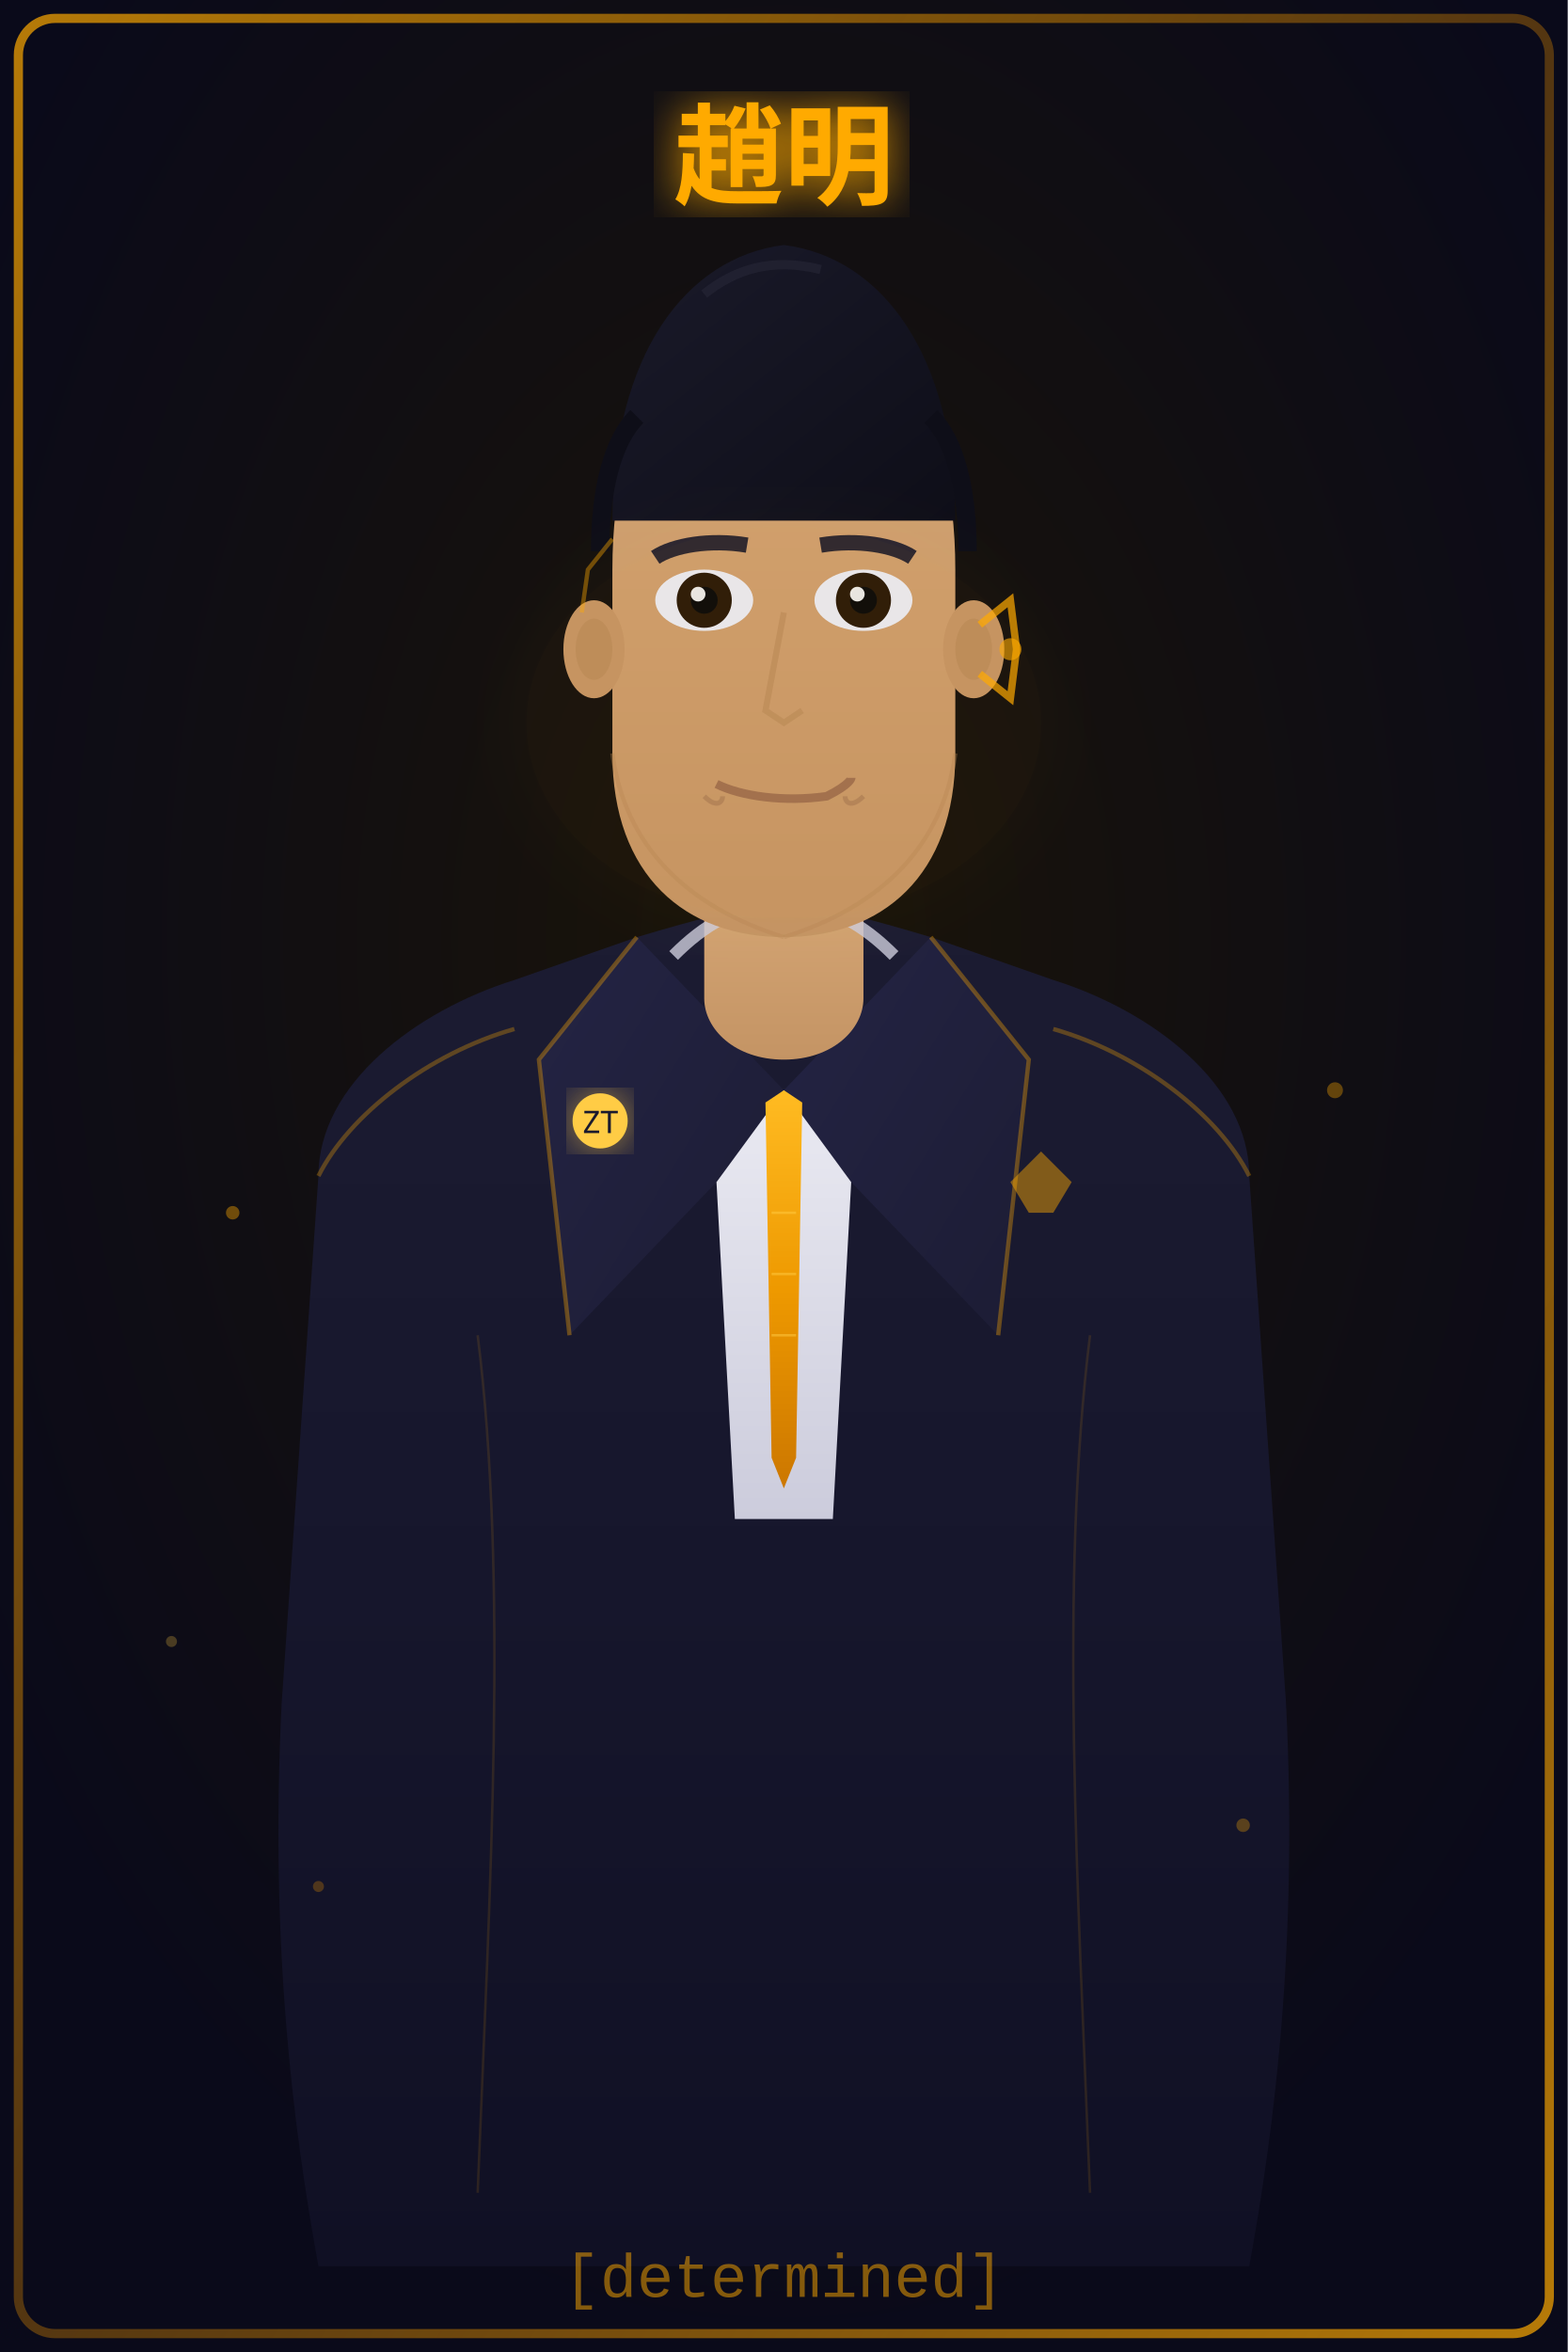
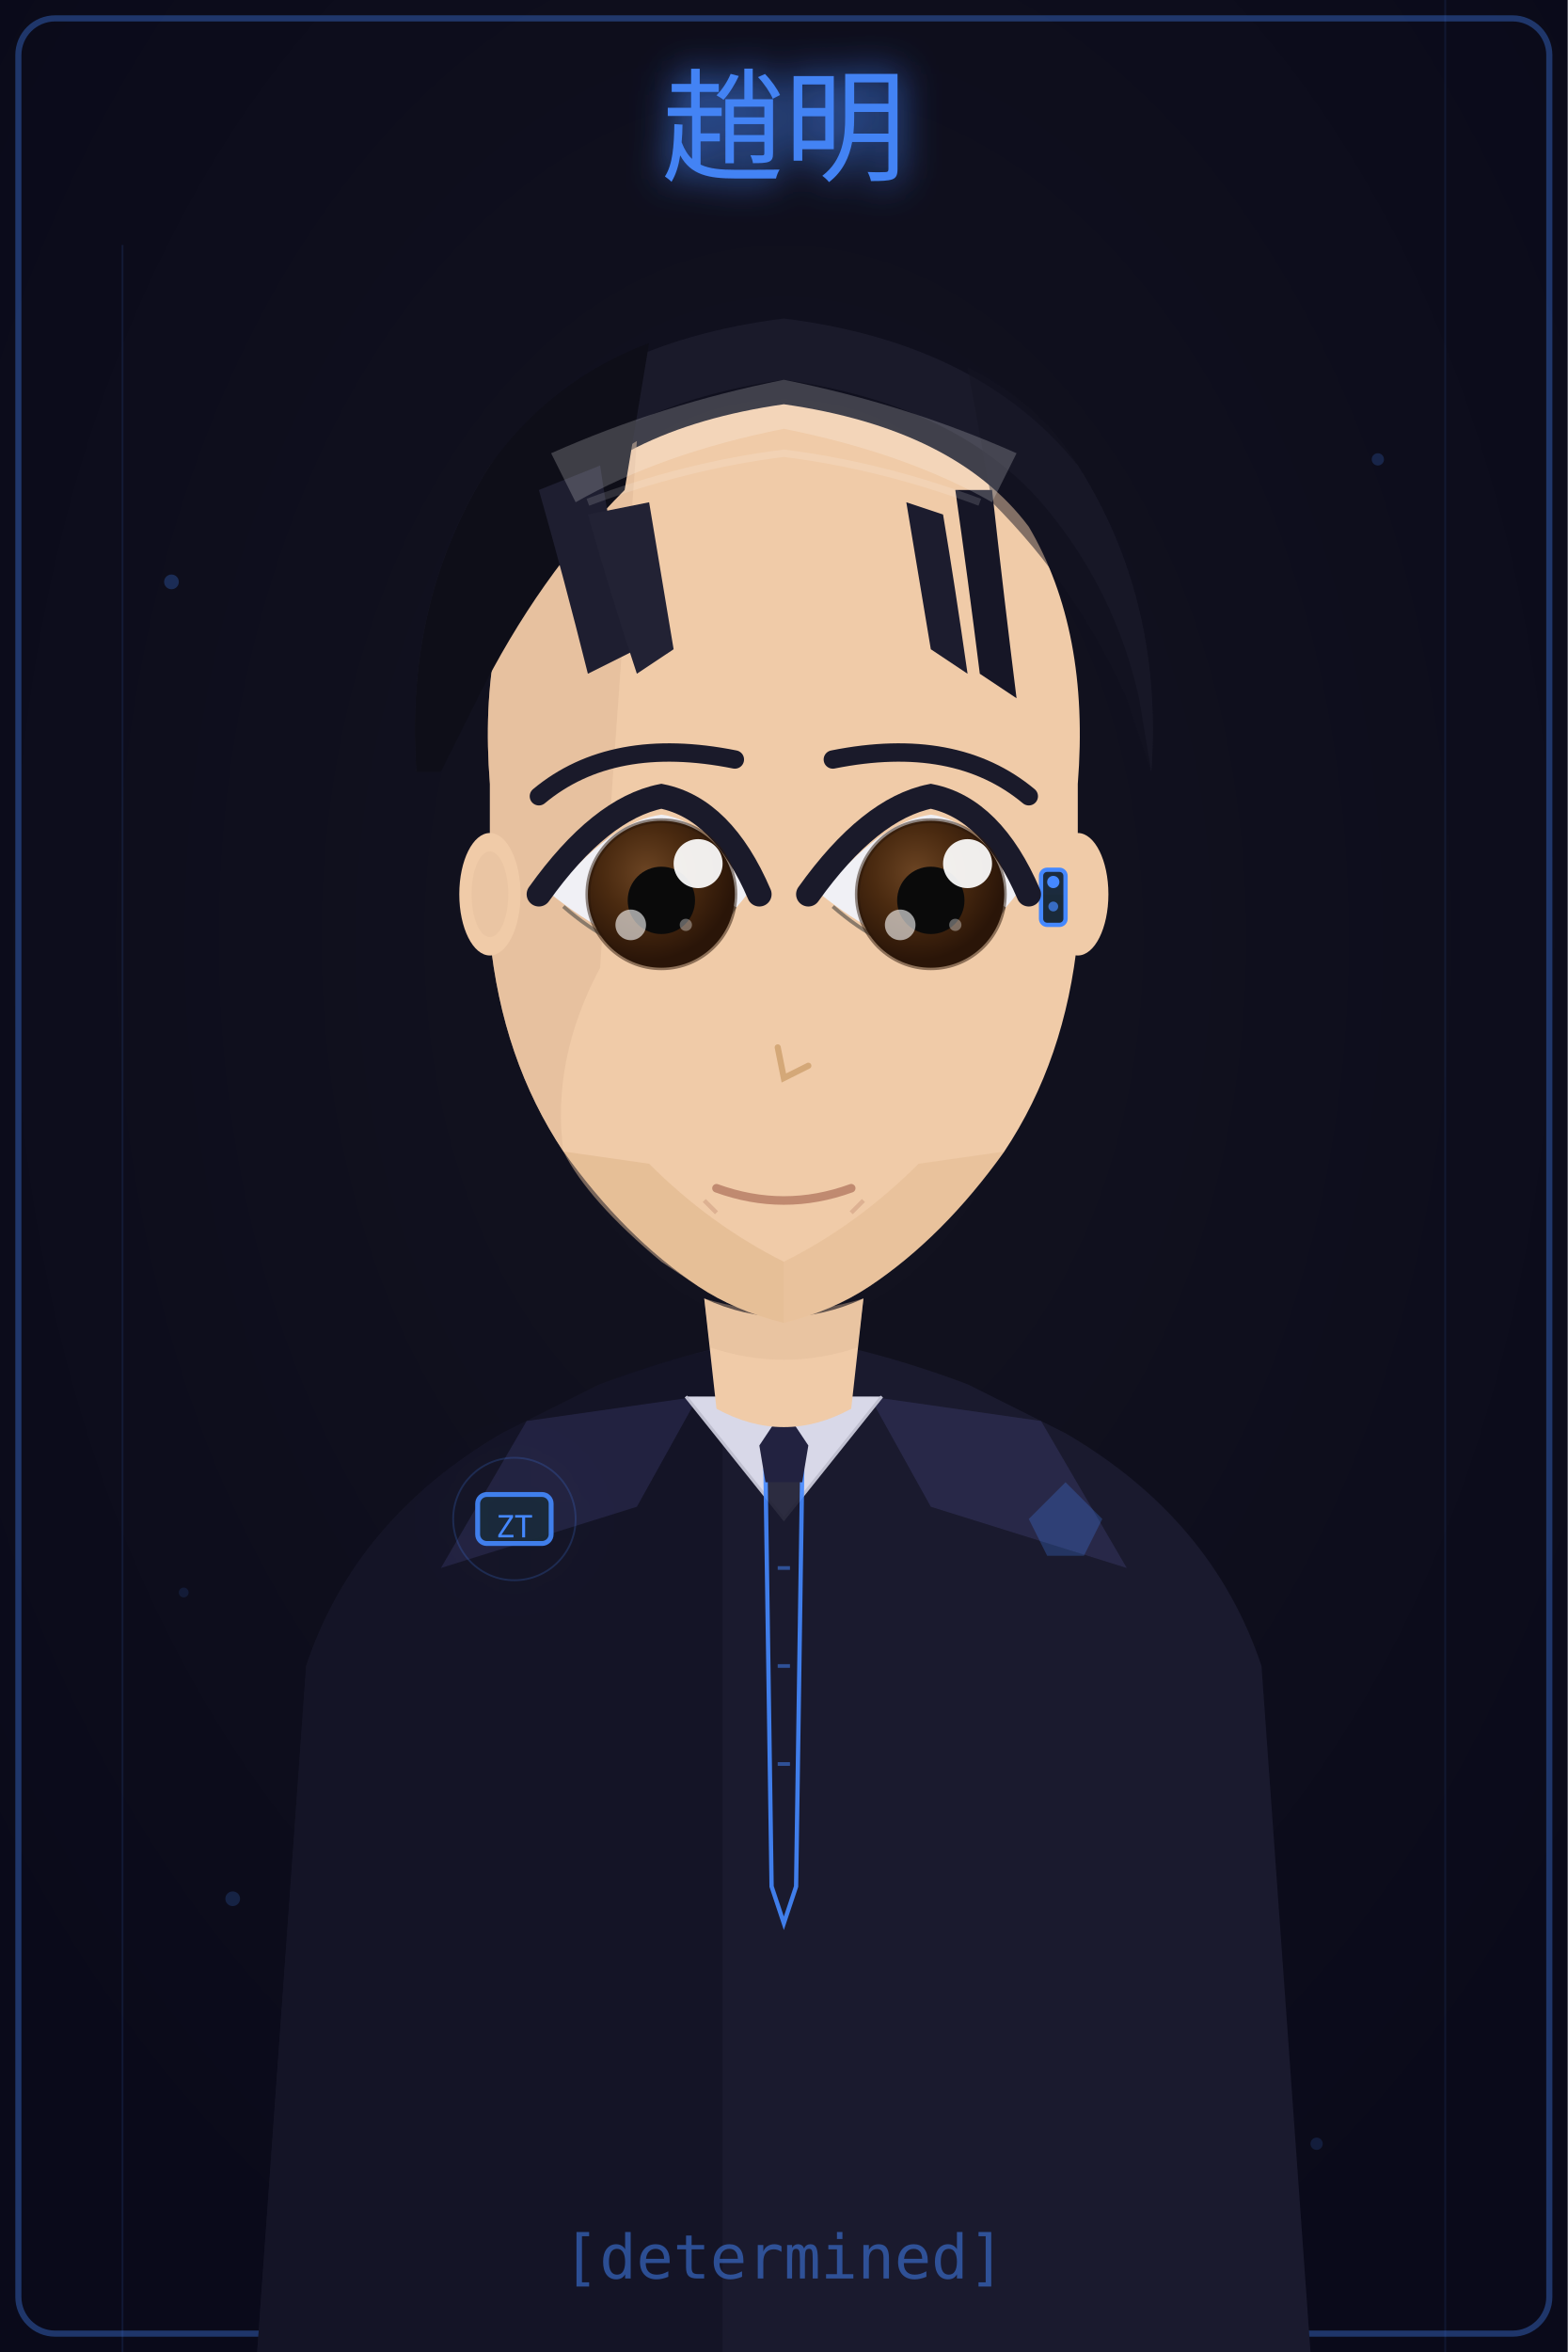
<svg xmlns="http://www.w3.org/2000/svg" width="256" height="384" viewBox="0 0 256 384">
  <defs>
-     <radialGradient id="zt-bg" cx="50%" cy="40%" r="60%">
-       <stop offset="0%" stop-color="#1a1408" />
+     <radialGradient id="bgGrad" cx="50%" cy="40%" r="65%">
+       <stop offset="0%" stop-color="#141420" />
      <stop offset="100%" stop-color="#0a0a1a" />
    </radialGradient>
-     <linearGradient id="zt-suit" x1="0" y1="0" x2="0" y2="1">
-       <stop offset="0%" stop-color="#1c1c32" />
-       <stop offset="50%" stop-color="#16162c" />
-       <stop offset="100%" stop-color="#101024" />
-     </linearGradient>
-     <linearGradient id="zt-lapel" x1="0" y1="0" x2="1" y2="1">
-       <stop offset="0%" stop-color="#242444" />
-       <stop offset="100%" stop-color="#1c1c34" />
-     </linearGradient>
-     <linearGradient id="zt-shirt" x1="0" y1="0" x2="0" y2="1">
-       <stop offset="0%" stop-color="#eaeaf2" />
-       <stop offset="100%" stop-color="#ccccdc" />
-     </linearGradient>
-     <linearGradient id="zt-skin" x1="0" y1="0" x2="0" y2="1">
-       <stop offset="0%" stop-color="#d4a574" />
-       <stop offset="100%" stop-color="#c49464" />
-     </linearGradient>
-     <linearGradient id="zt-hair" x1="0" y1="0" x2="1" y2="1">
-       <stop offset="0%" stop-color="#1a1a2a" />
-       <stop offset="100%" stop-color="#0e0e18" />
-     </linearGradient>
-     <linearGradient id="zt-tie" x1="0" y1="0" x2="0" y2="1">
-       <stop offset="0%" stop-color="#ffbb22" />
-       <stop offset="50%" stop-color="#ee9900" />
-       <stop offset="100%" stop-color="#cc7700" />
-     </linearGradient>
-     <filter id="zt-glow">
-       <feGaussianBlur stdDeviation="4" result="blur" />
+     <radialGradient id="irisGrad" cx="40%" cy="35%" r="60%">
+       <stop offset="0%" stop-color="#6b4423" />
+       <stop offset="50%" stop-color="#4a2a10" />
+       <stop offset="100%" stop-color="#2a1508" />
+     </radialGradient>
+     <filter id="glow" x="-50%" y="-50%" width="200%" height="200%">
+       <feGaussianBlur stdDeviation="3" result="b" />
      <feMerge>
-         <feMergeNode in="blur" />
+         <feMergeNode in="b" />
        <feMergeNode in="SourceGraphic" />
      </feMerge>
    </filter>
-     <filter id="zt-glow-soft">
-       <feGaussianBlur stdDeviation="6" result="blur" />
+     <filter id="glowSoft" x="-80%" y="-80%" width="260%" height="260%">
+       <feGaussianBlur stdDeviation="5" result="b" />
      <feMerge>
-         <feMergeNode in="blur" />
+         <feMergeNode in="b" />
        <feMergeNode in="SourceGraphic" />
      </feMerge>
    </filter>
-     <linearGradient id="zt-border" x1="0" y1="0" x2="1" y2="1">
-       <stop offset="0%" stop-color="#ffaa00" stop-opacity="0.7" />
-       <stop offset="50%" stop-color="#dd8800" stop-opacity="0.35" />
-       <stop offset="100%" stop-color="#ffaa00" stop-opacity="0.7" />
-     </linearGradient>
  </defs>
-   <rect width="256" height="384" fill="url(#zt-bg)" />
-   <rect x="3" y="3" width="250" height="378" rx="6" fill="none" stroke="url(#zt-border)" stroke-width="1.5" />
-   <text x="128" y="32" font-family="'Courier New', monospace" font-size="18" font-weight="bold" fill="#ffaa00" text-anchor="middle" filter="url(#zt-glow)">趙明</text>
-   <path d="M52,192 C52,177 68,165 84,160 L104,153 C114,150 122,148 128,147 C134,148 142,150 152,153 L172,160 C188,165 204,177 204,192 L210,278 C212,318 208,348 204,370 L52,370 C48,348 44,318 46,278 Z" fill="url(#zt-suit)" />
-   <path d="M104,153 L88,173 L93,218 L117,193 L128,178 Z" fill="url(#zt-lapel)" />
-   <path d="M104,153 L88,173 L93,218" fill="none" stroke="#ffaa00" stroke-width="0.7" opacity="0.35" />
-   <path d="M152,153 L168,173 L163,218 L139,193 L128,178 Z" fill="url(#zt-lapel)" />
-   <path d="M152,153 L168,173 L163,218" fill="none" stroke="#ffaa00" stroke-width="0.7" opacity="0.35" />
-   <path d="M117,193 L128,178 L139,193 L136,248 L120,248 Z" fill="url(#zt-shirt)" />
-   <path d="M125,180 L128,178 L131,180 L130,238 L128,243 L126,238 Z" fill="url(#zt-tie)" />
-   <path d="M126,198 L130,198" fill="none" stroke="#ffcc44" stroke-width="0.4" opacity="0.5" />
-   <path d="M126,208 L130,208" fill="none" stroke="#ffcc44" stroke-width="0.4" opacity="0.5" />
-   <path d="M126,218 L130,218" fill="none" stroke="#ffcc44" stroke-width="0.4" opacity="0.5" />
-   <circle cx="98" cy="183" r="4.5" fill="#ffcc44" filter="url(#zt-glow)" />
-   <text x="98" y="185" font-family="monospace" font-size="5" fill="#1a1a2e" text-anchor="middle">ZT</text>
-   <path d="M115,146 L115,163 C115,168 120,173 128,173 C136,173 141,168 141,163 L141,146" fill="url(#zt-skin)" />
-   <path d="M110,156 C115,151 120,148 128,147 C136,148 141,151 146,156" fill="none" stroke="#ccccdc" stroke-width="2" opacity="0.8" />
-   <path d="M100,93 C100,66 112,48 128,46 C144,48 156,66 156,93 L156,123 C156,143 144,153 128,153 C112,153 100,143 100,123 Z" fill="url(#zt-skin)" />
-   <path d="M100,85 C100,58 112,42 128,40 C144,42 156,58 156,85" fill="url(#zt-hair)" />
-   <path d="M98,90 C98,80 100,72 104,68" fill="none" stroke="#0e0e18" stroke-width="3" />
-   <path d="M158,90 C158,80 156,72 152,68" fill="none" stroke="#0e0e18" stroke-width="3" />
-   <path d="M115,48 C120,44 126,42 134,44" fill="none" stroke="#2a2a3a" stroke-width="1.5" opacity="0.5" />
-   <ellipse cx="97" cy="106" rx="5" ry="8" fill="#c49464" />
-   <ellipse cx="97" cy="106" rx="3" ry="5" fill="#b48454" opacity="0.5" />
-   <ellipse cx="159" cy="106" rx="5" ry="8" fill="#c49464" />
-   <ellipse cx="159" cy="106" rx="3" ry="5" fill="#b48454" opacity="0.5" />
-   <path d="M160,102 L165,98 L166,106 L165,114 L160,110" fill="none" stroke="#ffaa00" stroke-width="1.2" opacity="0.7" />
-   <circle cx="165" cy="106" r="1.8" fill="#ffaa00" opacity="0.6" />
-   <path d="M107,91 C110,89 116,88 122,89" fill="none" stroke="#1a1a2a" stroke-width="2.5" opacity="0.9" />
-   <path d="M134,89 C140,88 146,89 149,91" fill="none" stroke="#1a1a2a" stroke-width="2.5" opacity="0.9" />
-   <ellipse cx="115" cy="98" rx="8" ry="5" fill="#e8e8f0" />
-   <ellipse cx="115" cy="98" rx="4.5" ry="4.5" fill="#2a1a08" />
-   <ellipse cx="115" cy="98" rx="2.2" ry="2.2" fill="#0a0a0a" />
-   <circle cx="114" cy="97" r="1.2" fill="#ffffff" opacity="0.9" />
-   <ellipse cx="141" cy="98" rx="8" ry="5" fill="#e8e8f0" />
-   <ellipse cx="141" cy="98" rx="4.5" ry="4.5" fill="#2a1a08" />
-   <ellipse cx="141" cy="98" rx="2.2" ry="2.2" fill="#0a0a0a" />
-   <circle cx="140" cy="97" r="1.2" fill="#ffffff" opacity="0.9" />
-   <path d="M128,100 L125,116 L128,118 L131,116" fill="none" stroke="#b48454" stroke-width="1" opacity="0.5" />
-   <path d="M117,128 C121,130 128,131 135,130 C139,128 139,127 139,127" fill="none" stroke="#a07050" stroke-width="1.4" />
-   <path d="M115,130 C117,132 118,131 118,130" fill="none" stroke="#a07050" stroke-width="0.8" opacity="0.5" />
-   <path d="M141,130 C139,132 138,131 138,130" fill="none" stroke="#a07050" stroke-width="0.8" opacity="0.5" />
-   <path d="M100,123 C102,138 112,148 128,153" fill="none" stroke="#b48454" stroke-width="0.7" opacity="0.35" />
-   <path d="M156,123 C154,138 144,148 128,153" fill="none" stroke="#b48454" stroke-width="0.7" opacity="0.35" />
-   <path d="M52,192 C57,182 70,172 84,168" fill="none" stroke="#ffaa00" stroke-width="0.7" opacity="0.3" />
-   <path d="M204,192 C199,182 186,172 172,168" fill="none" stroke="#ffaa00" stroke-width="0.7" opacity="0.3" />
-   <path d="M165,193 L170,188 L175,193 L172,198 L168,198 Z" fill="#ffaa00" opacity="0.45" />
-   <path d="M78,218 C83,258 80,308 78,358" fill="none" stroke="#ffaa00" stroke-width="0.4" opacity="0.12" />
-   <path d="M178,218 C173,258 176,308 178,358" fill="none" stroke="#ffaa00" stroke-width="0.4" opacity="0.12" />
-   <path d="M100,88 L96,93 L95,100" fill="none" stroke="#ffaa00" stroke-width="0.7" opacity="0.4" />
-   <ellipse cx="128" cy="118" rx="42" ry="32" fill="#ffaa00" opacity="0.035" filter="url(#zt-glow-soft)" />
-   <circle cx="38" cy="198" r="1.1" fill="#ffaa00" opacity="0.4" />
-   <circle cx="218" cy="178" r="1.3" fill="#ffaa00" opacity="0.35" />
-   <circle cx="52" cy="308" r="0.9" fill="#dd8800" opacity="0.3" />
-   <circle cx="203" cy="298" r="1.1" fill="#ffaa00" opacity="0.3" />
-   <circle cx="28" cy="268" r="0.9" fill="#ffcc44" opacity="0.25" />
-   <text x="128" y="375" font-family="'Courier New', monospace" font-size="10" fill="#ffaa00" text-anchor="middle" opacity="0.5">[determined]</text>
+   <rect width="256" height="384" fill="url(#bgGrad)" />
+   <line x1="20" y1="40" x2="20" y2="384" stroke="#4488ff" stroke-width="0.3" opacity="0.12" />
+   <line x1="236" y1="0" x2="236" y2="384" stroke="#4488ff" stroke-width="0.3" opacity="0.1" />
+   <rect x="3" y="3" width="250" height="378" rx="6" fill="none" stroke="#4488ff" stroke-width="1" opacity="0.35" />
+   <text x="128" y="28" font-family="monospace" font-size="20" fill="#4488ff" text-anchor="middle" filter="url(#glow)" opacity="0.95">趙明</text>
+   <path d="M50,272 Q58,248 82,234 L98,226 Q114,220 128,218 Q142,220 158,226 L174,234 Q198,248 206,272 L214,384 L42,384 Z" fill="#1a1a2e" />
+   <path d="M50,272 Q58,248 82,234 L98,226 Q108,222 118,220 L118,384 L42,384 Z" fill="#0e0e1e" opacity="0.5" />
+   <path d="M86,232 L72,256 L104,246 L114,228 Z" fill="#222240" />
+   <path d="M170,232 L184,256 L152,246 L142,228 Z" fill="#282848" />
+   <path d="M112,228 L128,248 L144,228" fill="#d8d8e8" stroke="#c0c0d0" stroke-width="0.5" />
+   <path d="M125,240 L128,236 L131,240 L130,308 L128,314 L126,308 Z" fill="#1a1a2e" stroke="#4488ff" stroke-width="0.7" opacity="0.9" />
+   <path d="M124,236 L128,230 L132,236 L131,242 L125,242 Z" fill="#222240" />
+   <line x1="127" y1="256" x2="129" y2="256" stroke="#4488ff" stroke-width="0.6" opacity="0.5" />
+   <line x1="127" y1="272" x2="129" y2="272" stroke="#4488ff" stroke-width="0.6" opacity="0.5" />
+   <line x1="127" y1="288" x2="129" y2="288" stroke="#4488ff" stroke-width="0.6" opacity="0.5" />
+   <line x1="66" y1="274" x2="66" y2="384" stroke="#4488ff" stroke-width="1" opacity="0.25" filter="url(#glow)" />
+   <line x1="190" y1="274" x2="190" y2="384" stroke="#4488ff" stroke-width="1" opacity="0.25" filter="url(#glow)" />
+   <rect x="78" y="244" width="12" height="8" rx="1.5" fill="#1a2a3a" stroke="#4488ff" stroke-width="0.8" opacity="0.9" />
+   <text x="84" y="251" font-family="monospace" font-size="5" fill="#4488ff" text-anchor="middle">ZT</text>
+   <circle cx="84" cy="248" r="10" fill="none" stroke="#4488ff" stroke-width="0.3" opacity="0.2" filter="url(#glowSoft)" />
+   <path d="M168,248 L174,242 L180,248 L177,254 L171,254 Z" fill="#4488ff" opacity="0.25" />
+   <path d="M115,212 Q128,218 141,212 L139,230 Q128,236 117,230 Z" fill="#f0cba8" />
+   <path d="M115,212 Q128,216 141,212 L140,220 Q128,224 116,220 Z" fill="#deb896" opacity="0.4" />
+   <path d="M80,128 Q78,103 88,86 Q100,70 128,66 Q156,70 168,86 Q178,103 176,128 L176,153 Q174,173 164,188 Q154,202 142,210 Q136,214 128,216 Q120,214 114,210 Q102,202 92,188 Q82,173 80,153 Z" fill="#f0cba8" />
+   <path d="M80,128 Q78,103 88,86 Q94,78 104,72 L100,128 L98,158 Q90,173 92,188 Q96,196 108,206 L114,210 Q102,202 92,188 Q82,173 80,153 Z" fill="#deb896" opacity="0.5" />
+   <path d="M92,188 Q102,202 114,210 Q120,214 128,216 L128,206 Q116,200 106,190 Z" fill="#d4a878" opacity="0.35" />
+   <path d="M164,188 Q154,202 142,210 Q136,214 128,216 L128,206 Q140,200 150,190 Z" fill="#d4a878" opacity="0.25" />
+   <ellipse cx="80" cy="146" rx="5" ry="10" fill="#f0cba8" />
+   <ellipse cx="80" cy="146" rx="3" ry="7" fill="#deb896" opacity="0.3" />
+   <ellipse cx="176" cy="146" rx="5" ry="10" fill="#f0cba8" />
+   <rect x="170" y="142" width="4" height="9" rx="1" fill="#1a2a3a" stroke="#4488ff" stroke-width="0.7" />
+   <circle cx="172" cy="144" r="1" fill="#4488ff" filter="url(#glow)" />
+   <circle cx="172" cy="148" r="0.8" fill="#4488ff" opacity="0.7" />
+   <path d="M68,126 Q66,98 80,76 Q96,56 128,52 Q160,56 176,76 Q190,98 188,126 L186,114 Q182,96 170,82 Q156,66 128,62 Q100,66 86,82 Q74,96 70,114 Z" fill="#1a1a2a" />
+   <path d="M68,126 Q66,98 80,76 Q90,62 106,56 L102,80 Q88,94 78,114 L72,126 Z" fill="#0e0e18" />
+   <path d="M188,126 Q190,98 176,76 Q170,66 158,60 L162,82 Q176,96 184,114 Z" fill="#141422" opacity="0.5" />
+   <path d="M88,80 Q92,94 96,110 L104,106 Q100,90 98,76 Z" fill="#1e1e30" />
+   <path d="M96,84 Q100,98 104,110 L110,106 Q108,94 106,82 Z" fill="#222234" />
+   <path d="M148,82 Q150,94 152,106 L158,110 Q156,96 154,84 Z" fill="#1c1c2e" />
+   <path d="M156,80 Q158,94 160,110 L166,114 Q164,98 162,80 Z" fill="#161626" />
+   <path d="M90,74 Q108,66 128,62 Q148,66 166,74 L162,82 Q148,74 128,70 Q108,74 94,82 Z" fill="#ffffff" opacity="0.2" />
+   <path d="M96,82 Q112,76 128,74 Q144,76 160,82" fill="none" stroke="#ffffff" stroke-width="1.2" opacity="0.14" />
+   <path d="M90,146 Q100,134 108,133 Q116,134 122,146 Q116,154 108,155 Q100,154 90,146 Z" fill="#f0f0f5" />
+   <path d="M88,146 Q98,132 108,130 Q118,132 124,146" fill="none" stroke="#1a1a2a" stroke-width="4" stroke-linecap="round" />
+   <path d="M92,148 Q100,155 108,156 Q116,155 120,148" fill="none" stroke="#8a7a6a" stroke-width="0.6" />
+   <circle cx="108" cy="146" r="12" fill="url(#irisGrad)" />
+   <circle cx="108" cy="146" r="12" fill="none" stroke="#2a1508" stroke-width="0.8" opacity="0.5" />
+   <circle cx="108" cy="147" r="5.5" fill="#0a0a0a" />
+   <circle cx="114" cy="141" r="4" fill="#ffffff" opacity="0.92" />
+   <circle cx="103" cy="151" r="2.5" fill="#ffffff" opacity="0.6" />
+   <circle cx="112" cy="151" r="1" fill="#ffffff" opacity="0.35" />
+   <path d="M134,146 Q144,134 152,133 Q160,134 166,146 Q160,154 152,155 Q144,154 134,146 Z" fill="#f0f0f5" />
+   <path d="M132,146 Q142,132 152,130 Q162,132 168,146" fill="none" stroke="#1a1a2a" stroke-width="4" stroke-linecap="round" />
+   <path d="M136,148 Q144,155 152,156 Q160,155 164,148" fill="none" stroke="#8a7a6a" stroke-width="0.6" />
+   <circle cx="152" cy="146" r="12" fill="url(#irisGrad)" />
+   <circle cx="152" cy="146" r="12" fill="none" stroke="#2a1508" stroke-width="0.8" opacity="0.5" />
+   <circle cx="152" cy="147" r="5.5" fill="#0a0a0a" />
+   <circle cx="158" cy="141" r="4" fill="#ffffff" opacity="0.92" />
+   <circle cx="147" cy="151" r="2.5" fill="#ffffff" opacity="0.6" />
+   <circle cx="156" cy="151" r="1" fill="#ffffff" opacity="0.35" />
+   <path d="M88,130 Q100,120 120,124" fill="none" stroke="#1a1a2a" stroke-width="3" stroke-linecap="round" />
+   <path d="M136,124 Q156,120 168,130" fill="none" stroke="#1a1a2a" stroke-width="3" stroke-linecap="round" />
+   <path d="M127,171 L128,176 L132,174" fill="none" stroke="#d4a878" stroke-width="1" stroke-linecap="round" />
+   <path d="M117,194 Q128,198 139,194" fill="none" stroke="#c08a70" stroke-width="1.4" stroke-linecap="round" />
+   <path d="M115,196 L117,198" fill="none" stroke="#c08a70" stroke-width="0.7" opacity="0.4" />
+   <path d="M141,196 L139,198" fill="none" stroke="#c08a70" stroke-width="0.7" opacity="0.4" />
+   <circle cx="28" cy="95" r="1.2" fill="#4488ff" opacity="0.25" />
+   <circle cx="225" cy="75" r="1" fill="#4488ff" opacity="0.2" />
+   <circle cx="38" cy="310" r="1.2" fill="#4488ff" opacity="0.18" />
+   <circle cx="215" cy="350" r="1" fill="#4488ff" opacity="0.15" />
+   <circle cx="30" cy="260" r="0.8" fill="#4488ff" opacity="0.12" />
+   <text x="128" y="372" font-family="monospace" font-size="10" fill="#4488ff" text-anchor="middle" opacity="0.5">[determined]</text>
</svg>
